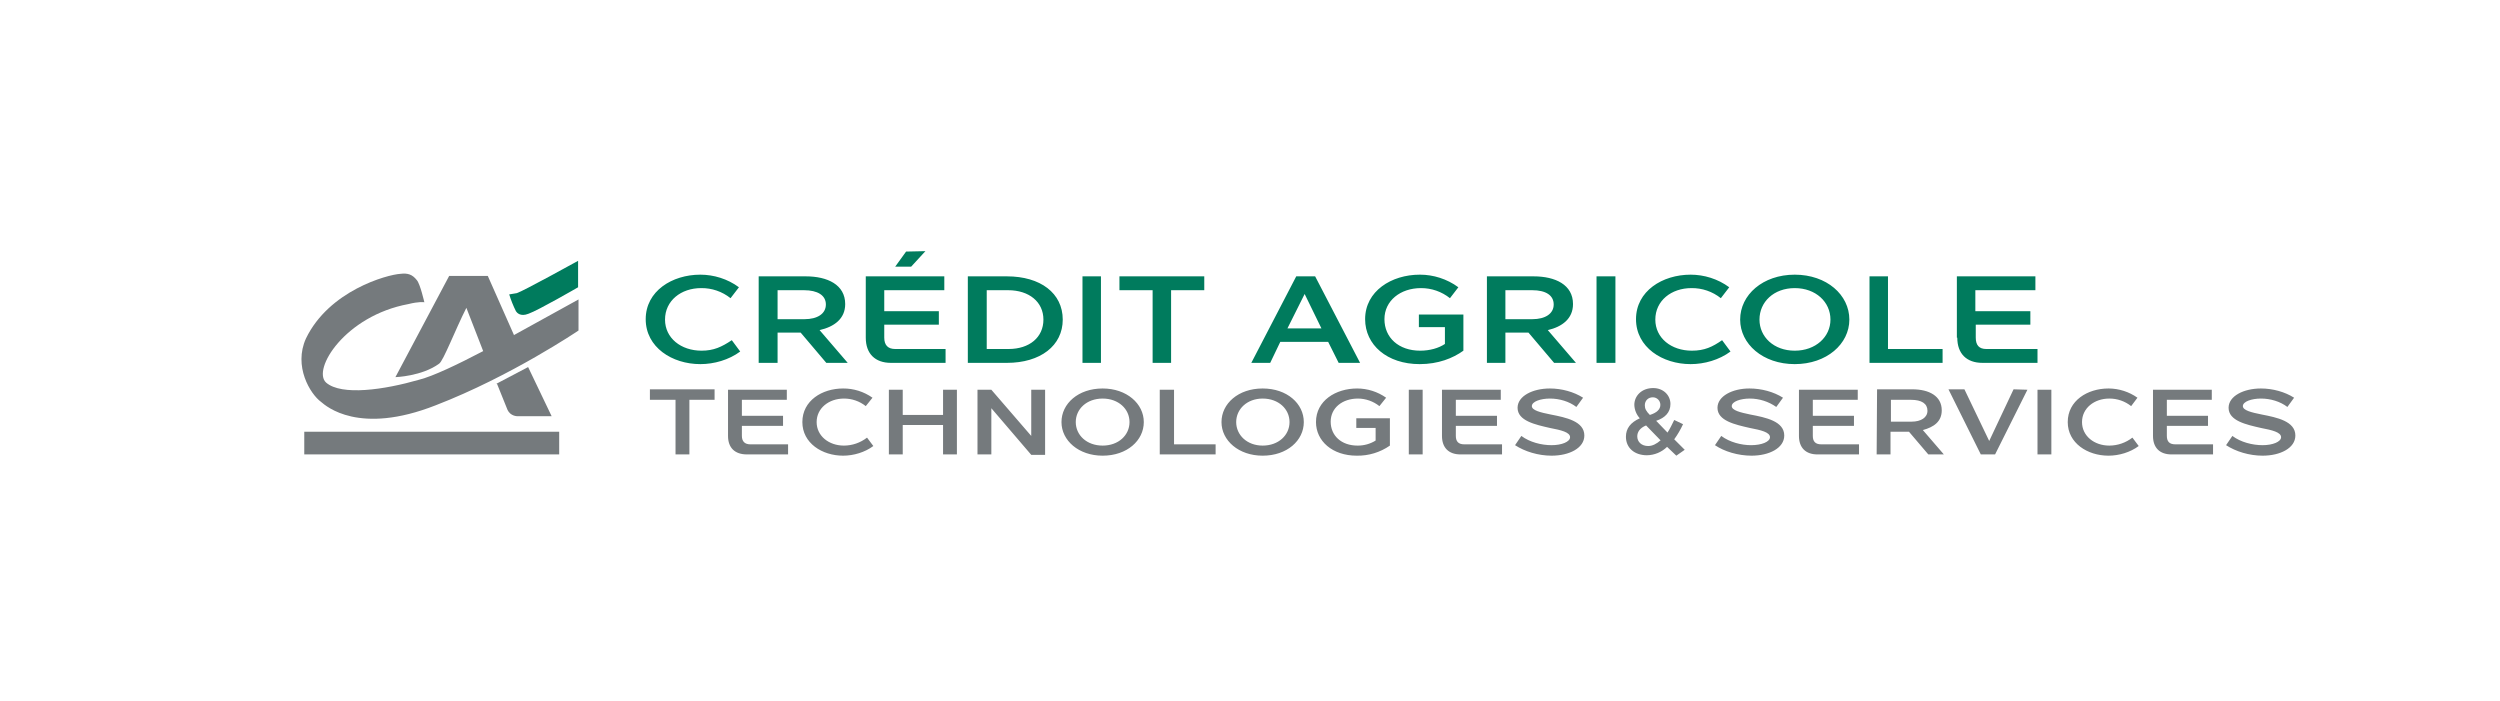
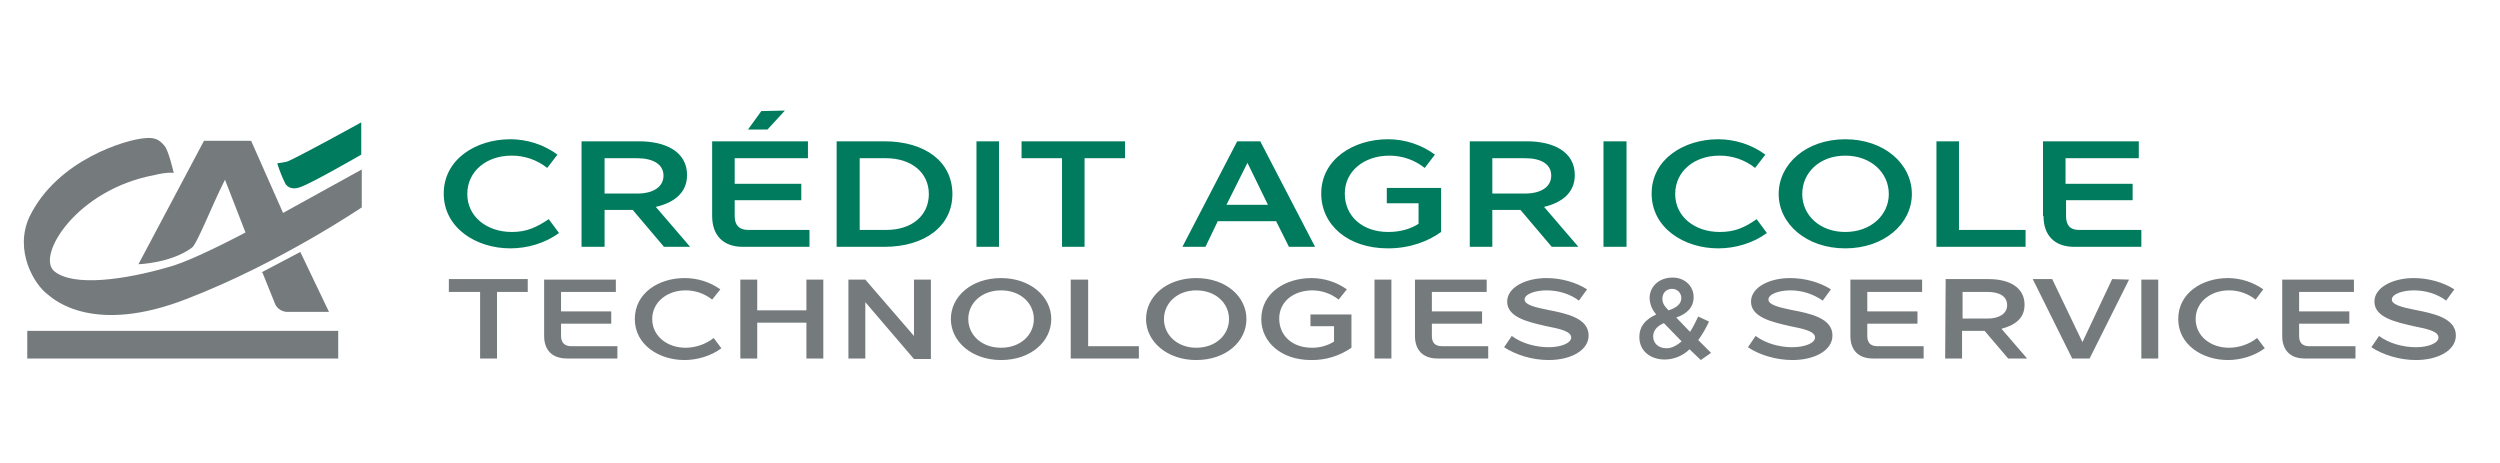
- <svg xmlns="http://www.w3.org/2000/svg" width="793.7" height="222.5">
+ <svg xmlns="http://www.w3.org/2000/svg" width="650.7" height="120.5" version="1.1">
  <defs>
    <clipPath id="a">
-       <path d="M0 841.9h595.3V0H0z" />
+       <path d="M 0,841.9 H 595.3 V 0 H 0 Z" />
    </clipPath>
  </defs>
-   <g clip-path="url(#a)" transform="matrix(1.33333 0 0 -1.33333 -23.8 674.4)">
-     <path fill="#757a7d" d="M136 414.4l7.6 4 5.6-11.7H141s-1.6 0-2.3 1.5l-2.5 6.2m14.8-16.8H90.3v5.4H151z" />
-     <path fill="#007b5d" d="M155.5 437.4s-9.5-5.5-11.8-6.3c-2-.8-2.8.3-3 .6a26 26 0 0 0-1.6 4l1.8.3c1.4.4 14.6 7.7 14.6 7.7z" />
-     <path fill="#757a7d" d="M140.2 426.1l-6.2 14h-9.2L112 416s6.3.2 10.4 3.2c1 .6 3.9 8.2 6.5 13.3l4-10.3c-6.1-3.2-12-6-15.2-6.8-8.3-2.4-18.5-3.9-22.2-.7-3.4 3.1 4.5 15.9 19.6 18.7 2.4.6 3.8.5 3.8.4 0 0-1 4.4-1.8 5.3-1.1 1.4-2.2 1.7-3.9 1.5-3.2-.2-17-4-22.5-15.4-3-6.6 1-13.2 3.6-15.1 1.2-1 9-8 27.3-.8 17.9 6.9 34 17.8 34 17.8v7.4l-15.4-8.5m32.4-15.4v2.5H188v-2.5h-6v-13h-3.3v13zm18.6-8.6v11h14v-2.4h-10.7v-3.8h9.8v-2.4h-9.8V402c0-1.3.7-2 2-2h9v-2.4h-9.8c-2.9 0-4.5 1.6-4.5 4.4m27.4 11.3a12 12 0 0 0 7-2.2l-1.6-2a8.3 8.3 0 0 1-5.2 1.8c-3.6 0-6.5-2.3-6.5-5.6s2.9-5.6 6.5-5.6a9 9 0 0 1 5.5 1.9l1.5-2c-2-1.5-4.7-2.3-7.2-2.3-5 0-9.7 3-9.7 8 0 5.1 4.7 8 9.7 8m10.9-.3h3.3v-6h9.6v6h3.3v-15.4h-3.3v7h-9.6v-7h-3.3zm24.4-4.4v-11h-3.3V413h3.3l9.5-11v11h3.3v-15.5h-3.3zm20.1-3.3c0-3.1 2.6-5.6 6.4-5.6 3.8 0 6.4 2.5 6.4 5.6 0 3.1-2.6 5.6-6.4 5.6-3.8 0-6.4-2.5-6.4-5.6m-3.4 0c0 4.4 4 8 9.8 8 5.7 0 9.8-3.6 9.8-8s-4-8-9.8-8c-5.7 0-9.8 3.6-9.8 8M294 413h3.4v-13h9.9v-2.4H294zm18.2-7.7c0-3.1 2.6-5.6 6.3-5.6 3.8 0 6.4 2.5 6.4 5.6 0 3.1-2.6 5.6-6.4 5.6-3.7 0-6.3-2.5-6.3-5.6m-3.5 0c0 4.4 4 8 9.8 8 5.8 0 9.8-3.6 9.8-8s-4-8-9.8-8c-5.7 0-9.8 3.6-9.8 8m32.3 8a12 12 0 0 0 6.9-2.2l-1.6-2a8.3 8.3 0 0 1-5.1 1.8c-3.7 0-6.5-2.2-6.5-5.5s2.5-5.7 6.4-5.7a8 8 0 0 1 4.3 1.2v3h-4.6v2.3h8v-6.5a13.4 13.4 0 0 0-7.9-2.4c-5.8 0-9.7 3.5-9.7 8 0 5.1 4.7 8 9.8 8m12.3-.3h3.3v-15.4h-3.3zm7.9-11v11h14v-2.4h-10.7v-3.8h9.8v-2.4h-9.8V402c0-1.3.6-2 2-2h9v-2.4h-9.9c-2.8 0-4.4 1.6-4.4 4.4m17.4-2.2l1.5 2.2c2-1.5 4.8-2.2 7.2-2.2 2.4 0 4.4.8 4.4 1.9 0 1.2-2.2 1.7-4.8 2.2-3.5.8-7.7 1.7-7.7 4.8 0 2.8 3.6 4.6 7.7 4.6 2.8 0 5.7-.8 7.9-2.2l-1.6-2.2c-1.7 1.3-4 2-6.3 2-2.2 0-4.3-.7-4.3-1.8 0-1 2-1.5 4.5-2 3.6-.7 8-1.6 8-5 0-3-3.6-4.8-7.8-4.8-3.2 0-6.4 1-8.7 2.5m47.6 0l1.5 2.2c2-1.5 4.8-2.2 7.1-2.2 2.5 0 4.5.8 4.5 1.9 0 1.2-2.2 1.7-4.8 2.2-3.5.8-7.7 1.7-7.7 4.8 0 2.8 3.6 4.6 7.6 4.6 2.9 0 5.8-.8 8-2.2l-1.6-2.2a11 11 0 0 1-6.3 2c-2.2 0-4.3-.7-4.3-1.8 0-1 2-1.5 4.4-2 3.7-.7 8.1-1.6 8.1-5 0-3-3.6-4.8-7.8-4.8-3.2 0-6.5 1-8.7 2.5m20 2.2v11h14v-2.4h-10.7v-3.8h9.8v-2.4h-9.8V402c0-1.3.6-2 2-2h9v-2.4h-9.9c-2.8 0-4.4 1.6-4.4 4.4m26.8 3.4c2.3 0 3.8 1 3.8 2.6 0 1.7-1.4 2.6-3.9 2.6h-4.8v-5.2zm-8.2 7.7h8.4c4 0 7-1.6 7-5 0-2.7-1.9-4-4.5-4.7l5-5.8H477l-4.6 5.4H468v-5.4h-3.3zm35.8-.1l-7.7-15.4h-3.4l-7.7 15.5h3.8l5.9-12.3 5.8 12.3zm2.4 0h3.3v-15.4H503zm17 .3a12 12 0 0 0 6.8-2.2l-1.5-2a8.3 8.3 0 0 1-5.2 1.8c-3.6 0-6.5-2.3-6.5-5.6s2.9-5.6 6.5-5.6a9 9 0 0 1 5.5 1.9l1.5-2c-2-1.5-4.7-2.3-7.2-2.3-5 0-9.7 3-9.7 8 0 5.1 4.7 8 9.7 8m10.6-11.3v11h14v-2.4h-10.7v-3.8h9.8v-2.4h-9.8V402c0-1.3.6-2 2-2h9v-2.4h-9.9c-2.8 0-4.4 1.6-4.4 4.4m17.4-2.2l1.5 2.2c2-1.5 4.8-2.2 7.2-2.2 2.4 0 4.4.8 4.4 1.9 0 1.2-2.2 1.7-4.8 2.2-3.5.8-7.7 1.7-7.7 4.8 0 2.8 3.6 4.6 7.7 4.6 2.8 0 5.7-.8 7.9-2.2l-1.6-2.2c-1.7 1.3-4 2-6.3 2-2.2 0-4.3-.7-4.3-1.8 0-1 2-1.5 4.5-2 3.6-.7 8-1.6 8-5 0-3-3.6-4.8-7.8-4.8-3.2 0-6.4 1-8.7 2.5" />
-     <path fill="#007b5d" d="M184.6 440.4c3.2 0 6.5-1 9.2-3l-2-2.6a11 11 0 0 1-7 2.4c-4.8 0-8.6-3-8.6-7.5 0-4.4 3.8-7.4 8.7-7.4 2.9 0 4.8.9 7.2 2.5l2-2.7c-2.7-2-6.2-3-9.5-3-6.7 0-13 4-13 10.7 0 6.7 6.3 10.6 13 10.6m24.8-10.6c3.1 0 5.1 1.3 5.1 3.5s-2 3.4-5.2 3.4H203v-6.9zM198.5 440h11.2c5.2 0 9.4-2 9.4-6.6 0-3.5-2.6-5.4-6.1-6.2l6.7-7.8h-5.1l-6.1 7.2H203v-7.2h-4.5zm39.7 6l-3.4-3.7H231l2.6 3.6zM224 425.3V440h18.7v-3.3h-14.3v-5h13v-3.2h-13v-3.1c0-1.8.9-2.7 2.6-2.7h12v-3.3h-13c-3.8 0-6 2.2-6 6m34-2.7c5 0 8.3 2.8 8.3 7s-3.4 7-8.4 7h-5.1v-14zm-9.7 17.3h9.3c8 0 13.3-4 13.3-10.3 0-6.2-5.3-10.3-13.3-10.3h-9.3zm27.3 0h4.4v-20.6h-4.4zm8.8-3.3v3.3h20.2v-3.3h-7.9v-17.3h-4.4v17.3zm48.1-9.1l-4 8.2-4.1-8.2zm1.6-3.2h-11.4l-2.4-5h-4.5l10.7 20.6h4.5l10.7-20.6h-5.1zm21.9 16c3.1 0 6.4-1 9.1-3l-2-2.6a11 11 0 0 1-6.9 2.4c-4.9 0-8.7-3-8.7-7.4s3.4-7.5 8.5-7.5c2.3 0 4.4.6 5.9 1.6v4h-6.2v3h10.6v-8.6c-2.5-1.8-6-3.2-10.4-3.2-7.8 0-13 4.6-13 10.7 0 6.7 6.3 10.6 13 10.6m26.8-10.6c3.1 0 5.1 1.3 5.1 3.5s-1.9 3.4-5.1 3.4h-6.4v-6.9zM371.9 440H383c5.2 0 9.4-2 9.4-6.6 0-3.5-2.6-5.4-6-6.2l6.7-7.8h-5.2l-6.1 7.2h-5.5v-7.2h-4.4zm26.1 0h4.5v-20.6H398zm22.4.4c3.2 0 6.5-1 9.2-3l-2-2.6a11 11 0 0 1-7 2.4c-4.8 0-8.6-3-8.6-7.5 0-4.4 3.8-7.4 8.7-7.4 3 0 4.9.9 7.2 2.5l2-2.7c-2.7-2-6.2-3-9.5-3-6.7 0-13 4-13 10.7 0 6.7 6.3 10.6 13 10.6m16.4-10.7c0-4.1 3.4-7.4 8.4-7.4s8.5 3.3 8.5 7.4c0 4.2-3.5 7.5-8.5 7.5s-8.4-3.3-8.4-7.5m-4.6 0c0 5.9 5.4 10.7 13 10.7s13-4.8 13-10.7c0-5.8-5.4-10.6-13-10.6s-13 4.8-13 10.6M463 440h4.4v-17.3h13v-3.3H463zm20.8-14.6V440h18.7v-3.3h-14.3v-5h13.1v-3.2h-13v-3.1c0-1.8.8-2.7 2.5-2.7H503v-3.3h-13.1c-3.8 0-6 2.2-6 6" />
-     <path fill="#757a7d" d="M413.2 409.4c0 1-.8 1.8-1.8 1.8-1.1 0-1.9-.8-1.9-1.9 0-.8.3-1.4 1.2-2.3 1.6.5 2.5 1.3 2.5 2.4m0-8.4l-3.4 3.5c-1.5-.6-2.1-1.6-2.1-2.6 0-1.3 1-2.3 2.6-2.3 1 0 2 .5 3 1.4m1.5-1.6a7 7 0 0 0-4.8-2c-2.9 0-5 1.7-5 4.4 0 2 1.1 3.4 3.3 4.4a5 5 0 0 0-1.3 3.2c0 2.1 1.7 4 4.5 4 2.4 0 4.1-1.7 4.1-3.8 0-2-1.3-3.3-3.4-4l2.7-2.8c.6.9 1.1 2 1.6 3l2.1-1c-.6-1.3-1.3-2.5-2.1-3.6l2.5-2.5-2-1.4z" />
+   <g transform="matrix(1.3333 0 0 -1.3333 -113.3 623.43)" clip-path="url(#a)">
+     <path d="m136 414.4 7.6 4 5.6-11.7h-8.2s-1.6 0-2.3 1.5l-2.5 6.2m14.8-16.8h-60.7v5.4h60.7z" fill="#757a7d" />
+     <path d="m155.5 437.4s-9.5-5.5-11.8-6.3c-2-0.8-2.8 0.3-3 0.6a26 26 0 0 0-1.6 4l1.8 0.3c1.4 0.4 14.6 7.7 14.6 7.7z" fill="#007b5d" />
+     <path d="m140.2 426.1-6.2 14h-9.2l-12.8-24.1s6.3 0.2 10.4 3.2c1 0.6 3.9 8.2 6.5 13.3l4-10.3c-6.1-3.2-12-6-15.2-6.8-8.3-2.4-18.5-3.9-22.2-0.7-3.4 3.1 4.5 15.9 19.6 18.7 2.4 0.6 3.8 0.5 3.8 0.4 0 0-1 4.4-1.8 5.3-1.1 1.4-2.2 1.7-3.9 1.5-3.2-0.2-17-4-22.5-15.4-3-6.6 1-13.2 3.6-15.1 1.2-1 9-8 27.3-0.8 17.9 6.9 34 17.8 34 17.8v7.4l-15.4-8.5m32.4-15.4v2.5h15.4v-2.5h-6v-13h-3.3v13zm18.6-8.6v11h14v-2.4h-10.7v-3.8h9.8v-2.4h-9.8v-2.4c0-1.3 0.7-2 2-2h9v-2.4h-9.8c-2.9 0-4.5 1.6-4.5 4.4m27.4 11.3a12 12 0 0 0 7-2.2l-1.6-2a8.3 8.3 0 0 1-5.2 1.8c-3.6 0-6.5-2.3-6.5-5.6s2.9-5.6 6.5-5.6a9 9 0 0 1 5.5 1.9l1.5-2c-2-1.5-4.7-2.3-7.2-2.3-5 0-9.7 3-9.7 8 0 5.1 4.7 8 9.7 8m10.9-0.3h3.3v-6h9.6v6h3.3v-15.4h-3.3v7h-9.6v-7h-3.3zm24.4-4.4v-11h-3.3v15.4h3.3l9.5-11v11h3.3v-15.5h-3.3zm20.1-3.3c0-3.1 2.6-5.6 6.4-5.6s6.4 2.5 6.4 5.6-2.6 5.6-6.4 5.6-6.4-2.5-6.4-5.6m-3.4 0c0 4.4 4 8 9.8 8 5.7 0 9.8-3.6 9.8-8s-4-8-9.8-8c-5.7 0-9.8 3.6-9.8 8m23.4 7.7h3.4v-13h9.9v-2.4h-13.3zm18.2-7.7c0-3.1 2.6-5.6 6.3-5.6 3.8 0 6.4 2.5 6.4 5.6s-2.6 5.6-6.4 5.6c-3.7 0-6.3-2.5-6.3-5.6m-3.5 0c0 4.4 4 8 9.8 8s9.8-3.6 9.8-8-4-8-9.8-8c-5.7 0-9.8 3.6-9.8 8m32.3 8a12 12 0 0 0 6.9-2.2l-1.6-2a8.3 8.3 0 0 1-5.1 1.8c-3.7 0-6.5-2.2-6.5-5.5s2.5-5.7 6.4-5.7a8 8 0 0 1 4.3 1.2v3h-4.6v2.3h8v-6.5a13.4 13.4 0 0 0-7.9-2.4c-5.8 0-9.7 3.5-9.7 8 0 5.1 4.7 8 9.8 8m12.3-0.3h3.3v-15.4h-3.3zm7.9-11v11h14v-2.4h-10.7v-3.8h9.8v-2.4h-9.8v-2.4c0-1.3 0.6-2 2-2h9v-2.4h-9.9c-2.8 0-4.4 1.6-4.4 4.4m17.4-2.2 1.5 2.2c2-1.5 4.8-2.2 7.2-2.2s4.4 0.8 4.4 1.9c0 1.2-2.2 1.7-4.8 2.2-3.5 0.8-7.7 1.7-7.7 4.8 0 2.8 3.6 4.6 7.7 4.6 2.8 0 5.7-0.8 7.9-2.2l-1.6-2.2c-1.7 1.3-4 2-6.3 2-2.2 0-4.3-0.7-4.3-1.8 0-1 2-1.5 4.5-2 3.6-0.7 8-1.6 8-5 0-3-3.6-4.8-7.8-4.8-3.2 0-6.4 1-8.7 2.5m47.6 0 1.5 2.2c2-1.5 4.8-2.2 7.1-2.2 2.5 0 4.5 0.8 4.5 1.9 0 1.2-2.2 1.7-4.8 2.2-3.5 0.8-7.7 1.7-7.7 4.8 0 2.8 3.6 4.6 7.6 4.6 2.9 0 5.8-0.8 8-2.2l-1.6-2.2a11 11 0 0 1-6.3 2c-2.2 0-4.3-0.7-4.3-1.8 0-1 2-1.5 4.4-2 3.7-0.7 8.1-1.6 8.1-5 0-3-3.6-4.8-7.8-4.8-3.2 0-6.5 1-8.7 2.5m20 2.2v11h14v-2.4h-10.7v-3.8h9.8v-2.4h-9.8v-2.4c0-1.3 0.6-2 2-2h9v-2.4h-9.9c-2.8 0-4.4 1.6-4.4 4.4m26.8 3.4c2.3 0 3.8 1 3.8 2.6 0 1.7-1.4 2.6-3.9 2.6h-4.8v-5.2zm-8.2 7.7h8.4c4 0 7-1.6 7-5 0-2.7-1.9-4-4.5-4.7l5-5.8h-3.7l-4.6 5.4h-4.4v-5.4h-3.3zm35.8-0.1-7.7-15.4h-3.4l-7.7 15.5h3.8l5.9-12.3 5.8 12.3zm2.4 0h3.3v-15.4h-3.3zm17 0.3a12 12 0 0 0 6.8-2.2l-1.5-2a8.3 8.3 0 0 1-5.2 1.8c-3.6 0-6.5-2.3-6.5-5.6s2.9-5.6 6.5-5.6a9 9 0 0 1 5.5 1.9l1.5-2c-2-1.5-4.7-2.3-7.2-2.3-5 0-9.7 3-9.7 8 0 5.1 4.7 8 9.7 8m10.6-11.3v11h14v-2.4h-10.7v-3.8h9.8v-2.4h-9.8v-2.4c0-1.3 0.6-2 2-2h9v-2.4h-9.9c-2.8 0-4.4 1.6-4.4 4.4m17.4-2.2 1.5 2.2c2-1.5 4.8-2.2 7.2-2.2s4.4 0.8 4.4 1.9c0 1.2-2.2 1.7-4.8 2.2-3.5 0.8-7.7 1.7-7.7 4.8 0 2.8 3.6 4.6 7.7 4.6 2.8 0 5.7-0.8 7.9-2.2l-1.6-2.2c-1.7 1.3-4 2-6.3 2-2.2 0-4.3-0.7-4.3-1.8 0-1 2-1.5 4.5-2 3.6-0.7 8-1.6 8-5 0-3-3.6-4.8-7.8-4.8-3.2 0-6.4 1-8.7 2.5" fill="#757a7d" />
+     <path d="m184.6 440.4c3.2 0 6.5-1 9.2-3l-2-2.6a11 11 0 0 1-7 2.4c-4.8 0-8.6-3-8.6-7.5 0-4.4 3.8-7.4 8.7-7.4 2.9 0 4.8 0.9 7.2 2.5l2-2.7c-2.7-2-6.2-3-9.5-3-6.7 0-13 4-13 10.7s6.3 10.6 13 10.6m24.8-10.6c3.1 0 5.1 1.3 5.1 3.5s-2 3.4-5.2 3.4h-6.3v-6.9zm-10.9 10.2h11.2c5.2 0 9.4-2 9.4-6.6 0-3.5-2.6-5.4-6.1-6.2l6.7-7.8h-5.1l-6.1 7.2h-5.5v-7.2h-4.5zm39.7 6-3.4-3.7h-3.8l2.6 3.6zm-14.2-20.7v14.7h18.7v-3.3h-14.3v-5h13v-3.2h-13v-3.1c0-1.8 0.9-2.7 2.6-2.7h12v-3.3h-13c-3.8 0-6 2.2-6 6m34-2.7c5 0 8.3 2.8 8.3 7s-3.4 7-8.4 7h-5.1v-14zm-9.7 17.3h9.3c8 0 13.3-4 13.3-10.3 0-6.2-5.3-10.3-13.3-10.3h-9.3zm27.3 0h4.4v-20.6h-4.4zm8.8-3.3v3.3h20.2v-3.3h-7.9v-17.3h-4.4v17.3zm48.1-9.1-4 8.2-4.1-8.2zm1.6-3.2h-11.4l-2.4-5h-4.5l10.7 20.6h4.5l10.7-20.6h-5.1zm21.9 16c3.1 0 6.4-1 9.1-3l-2-2.6a11 11 0 0 1-6.9 2.4c-4.9 0-8.7-3-8.7-7.4s3.4-7.5 8.5-7.5c2.3 0 4.4 0.6 5.9 1.6v4h-6.2v3h10.6v-8.6c-2.5-1.8-6-3.2-10.4-3.2-7.8 0-13 4.6-13 10.7 0 6.7 6.3 10.6 13 10.6m26.8-10.6c3.1 0 5.1 1.3 5.1 3.5s-1.9 3.4-5.1 3.4h-6.4v-6.9zm-10.8 10.2h11.1c5.2 0 9.4-2 9.4-6.6 0-3.5-2.6-5.4-6-6.2l6.7-7.8h-5.2l-6.1 7.2h-5.5v-7.2h-4.4zm26.1 0h4.5v-20.6h-4.5zm22.4 0.4c3.2 0 6.5-1 9.2-3l-2-2.6a11 11 0 0 1-7 2.4c-4.8 0-8.6-3-8.6-7.5 0-4.4 3.8-7.4 8.7-7.4 3 0 4.9 0.9 7.2 2.5l2-2.7c-2.7-2-6.2-3-9.5-3-6.7 0-13 4-13 10.7s6.3 10.6 13 10.6m16.4-10.7c0-4.1 3.4-7.4 8.4-7.4s8.5 3.3 8.5 7.4c0 4.2-3.5 7.5-8.5 7.5s-8.4-3.3-8.4-7.5m-4.6 0c0 5.9 5.4 10.7 13 10.7s13-4.8 13-10.7c0-5.8-5.4-10.6-13-10.6s-13 4.8-13 10.6m30.8 10.3h4.4v-17.3h13v-3.3h-17.4zm20.8-14.6v14.6h18.7v-3.3h-14.3v-5h13.1v-3.2h-13v-3.1c0-1.8 0.8-2.7 2.5-2.7h12.2v-3.3h-13.1c-3.8 0-6 2.2-6 6" fill="#007b5d" />
+     <path d="m413.2 409.4c0 1-0.8 1.8-1.8 1.8-1.1 0-1.9-0.8-1.9-1.9 0-0.8 0.3-1.4 1.2-2.3 1.6 0.5 2.5 1.3 2.5 2.4m0-8.4-3.4 3.5c-1.5-0.6-2.1-1.6-2.1-2.6 0-1.3 1-2.3 2.6-2.3 1 0 2 0.5 3 1.4m1.5-1.6a7 7 0 0 0-4.8-2c-2.9 0-5 1.7-5 4.4 0 2 1.1 3.4 3.3 4.4a5 5 0 0 0-1.3 3.2c0 2.1 1.7 4 4.5 4 2.4 0 4.1-1.7 4.1-3.8 0-2-1.3-3.3-3.4-4l2.7-2.8c0.6 0.9 1.1 2 1.6 3l2.1-1c-0.6-1.3-1.3-2.5-2.1-3.6l2.5-2.5-2-1.4z" fill="#757a7d" />
  </g>
</svg>
